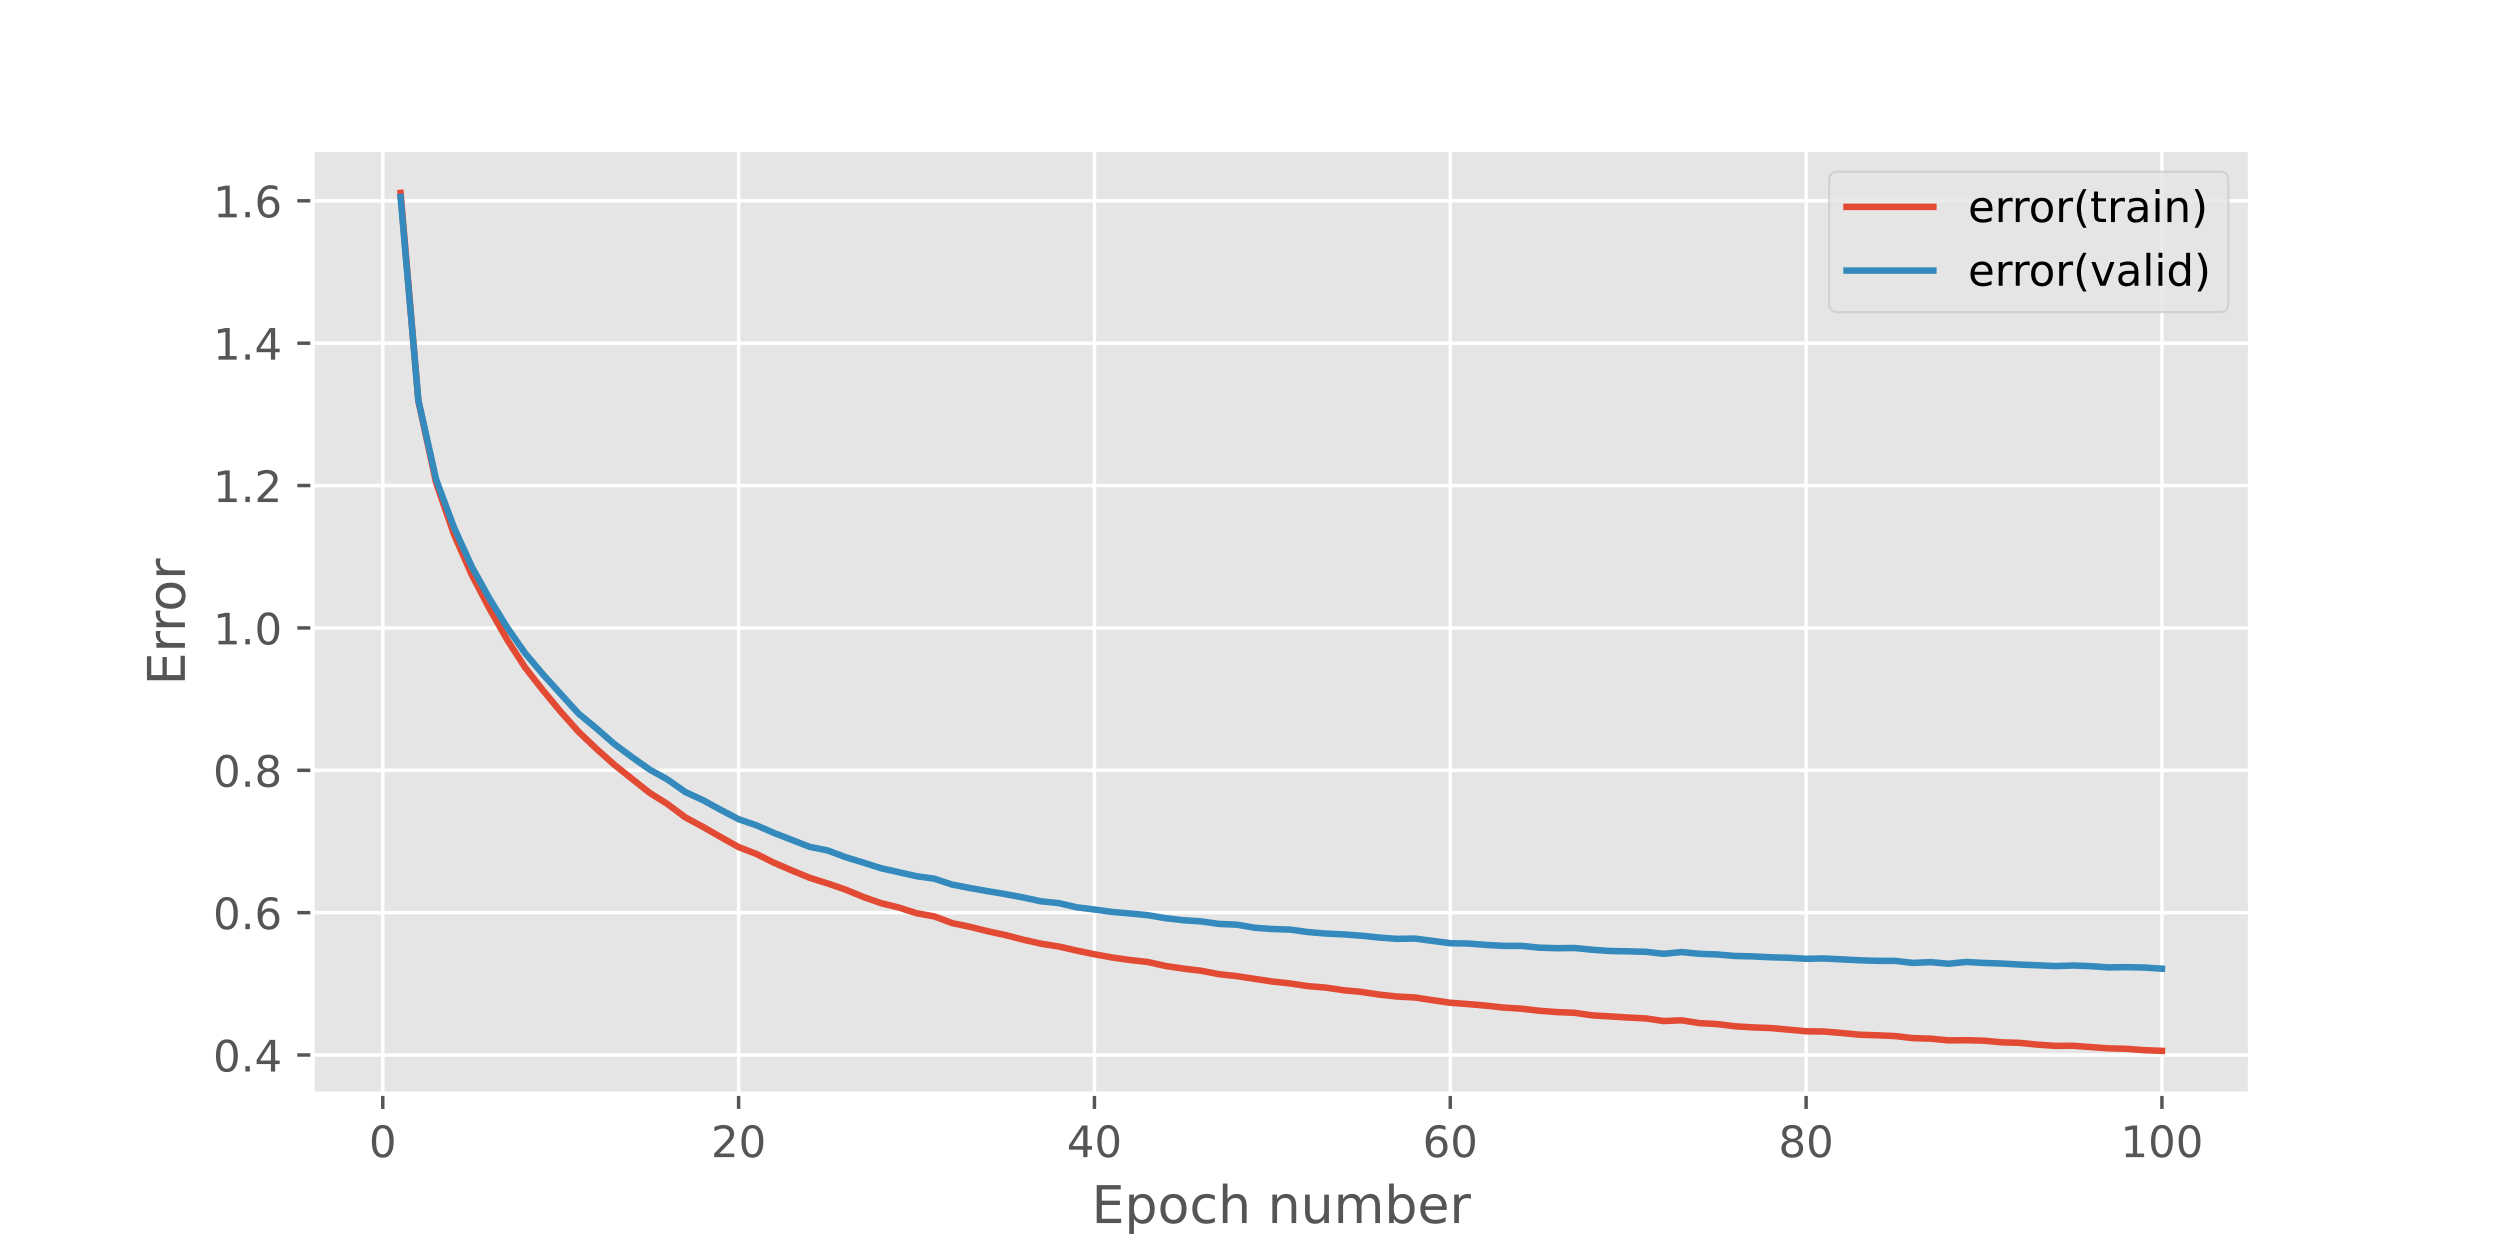
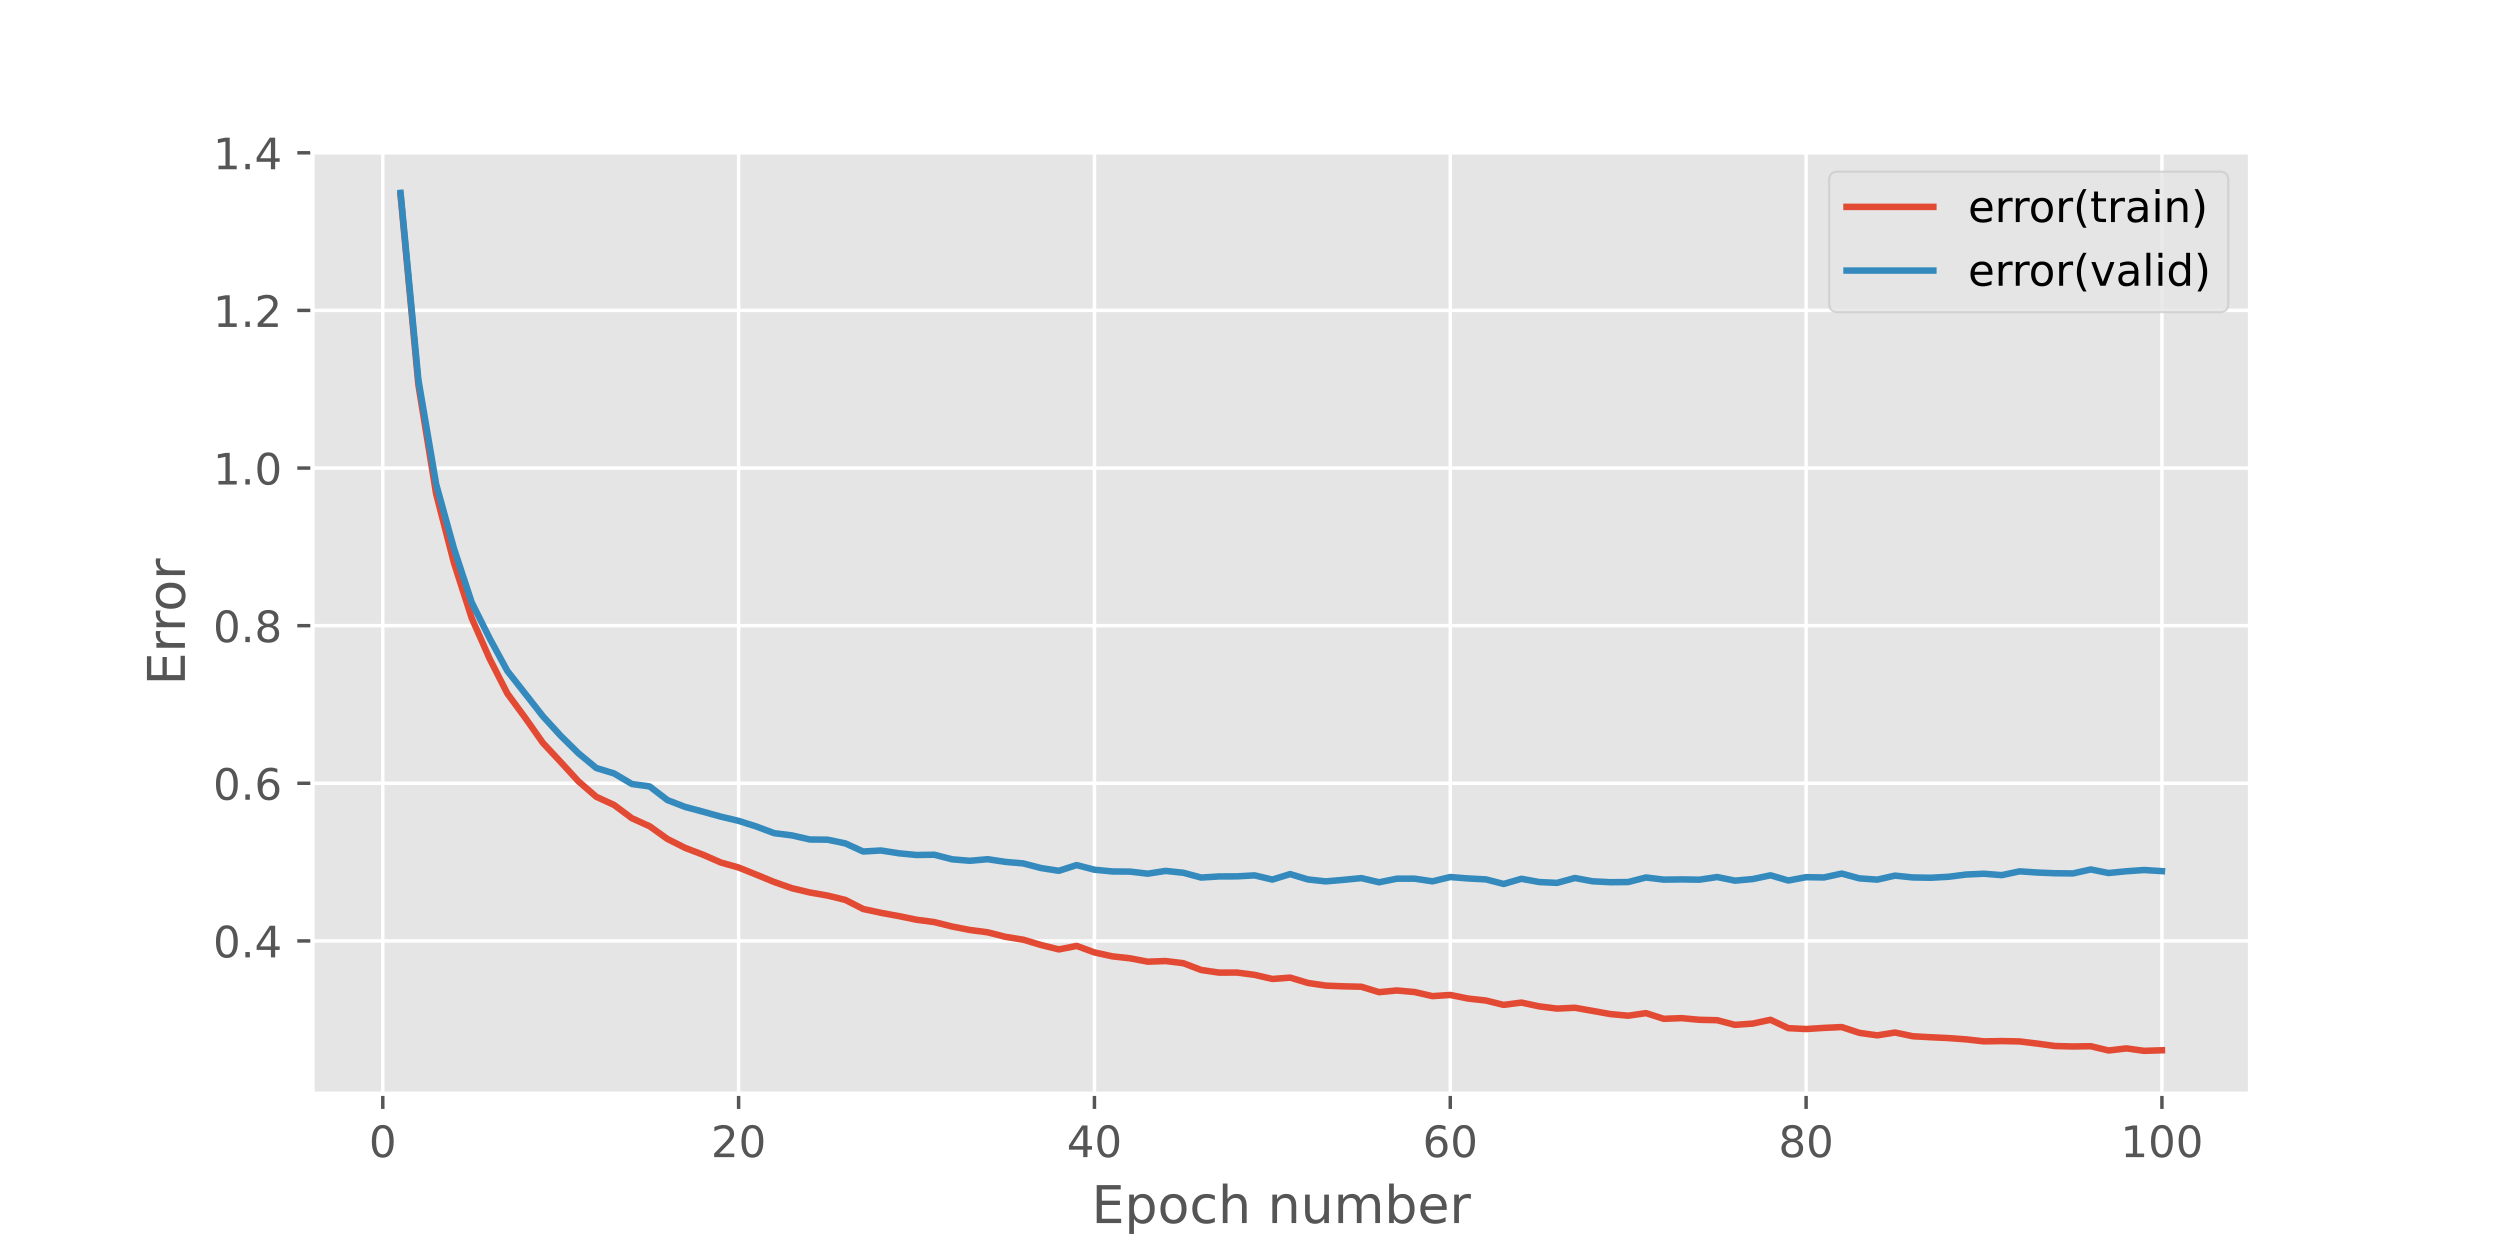
<svg xmlns="http://www.w3.org/2000/svg" xmlns:xlink="http://www.w3.org/1999/xlink" height="288pt" version="1.1" viewBox="0 0 576 288" width="576pt">
  <defs>
    <style type="text/css">*{stroke-linecap:butt;stroke-linejoin:round;}</style>
  </defs>
  <g id="figure_1">
    <g id="patch_1">
      <path d="M 0 288  L 576 288  L 576 0  L 0 0  z " style="fill:#ffffff;" />
    </g>
    <g id="axes_1">
      <g id="patch_2">
        <path d="M 72 252  L 518.4 252  L 518.4 34.56  L 72 34.56  z " style="fill:#e5e5e5;" />
      </g>
      <g id="matplotlib.axis_1">
        <g id="xtick_1">
          <g id="line2d_1">
-             <path clip-path="url(#pb0f9573f96)" d="M 88.192 252  L 88.192 34.56  " style="fill:none;stroke:#ffffff;stroke-linecap:square;stroke-width:0.8;" />
+             <path clip-path="url(#p76bea02205)" d="M 88.192 252  L 88.192 34.56  " style="fill:none;stroke:#ffffff;stroke-linecap:square;stroke-width:0.8;" />
          </g>
          <g id="line2d_2">
            <defs>
-               <path d="M 0 0  L 0 3.5  " id="m573d87b05f" style="stroke:#555555;stroke-width:0.8;" />
-             </defs>
-             <g>
-               <use style="fill:#555555;stroke:#555555;stroke-width:0.8;" x="88.192" xlink:href="#m573d87b05f" y="252" />
+               <path d="M 0 0  L 0 3.5  " id="ma6c4aea43b" style="stroke:#555555;stroke-width:0.8;" />
+             </defs>
+             <g>
+               <use style="fill:#555555;stroke:#555555;stroke-width:0.8;" x="88.192" xlink:href="#ma6c4aea43b" y="252" />
            </g>
          </g>
          <g id="text_1">
            <g style="fill:#555555;" transform="translate(85.01049 266.5984)scale(0.1 -0.1)">
              <defs>
                <path d="M 2034 4250  Q 1547 4250 1301 3770  Q 1056 3291 1056 2328  Q 1056 1369 1301 889  Q 1547 409 2034 409  Q 2525 409 2770 889  Q 3016 1369 3016 2328  Q 3016 3291 2770 3770  Q 2525 4250 2034 4250  z M 2034 4750  Q 2819 4750 3233 4129  Q 3647 3509 3647 2328  Q 3647 1150 3233 529  Q 2819 -91 2034 -91  Q 1250 -91 836 529  Q 422 1150 422 2328  Q 422 3509 836 4129  Q 1250 4750 2034 4750  z " id="DejaVuSans-30" transform="scale(0.015625)" />
              </defs>
              <use xlink:href="#DejaVuSans-30" />
            </g>
          </g>
        </g>
        <g id="xtick_2">
          <g id="line2d_3">
-             <path clip-path="url(#pb0f9573f96)" d="M 170.175 252  L 170.175 34.56  " style="fill:none;stroke:#ffffff;stroke-linecap:square;stroke-width:0.8;" />
+             <path clip-path="url(#p76bea02205)" d="M 170.175 252  L 170.175 34.56  " style="fill:none;stroke:#ffffff;stroke-linecap:square;stroke-width:0.8;" />
          </g>
          <g id="line2d_4">
            <g>
-               <use style="fill:#555555;stroke:#555555;stroke-width:0.8;" x="170.175" xlink:href="#m573d87b05f" y="252" />
+               <use style="fill:#555555;stroke:#555555;stroke-width:0.8;" x="170.175" xlink:href="#ma6c4aea43b" y="252" />
            </g>
          </g>
          <g id="text_2">
            <g style="fill:#555555;" transform="translate(163.8127 266.5984)scale(0.1 -0.1)">
              <defs>
                <path d="M 1228 531  L 3431 531  L 3431 0  L 469 0  L 469 531  Q 828 903 1448 1529  Q 2069 2156 2228 2338  Q 2531 2678 2651 2914  Q 2772 3150 2772 3378  Q 2772 3750 2511 3984  Q 2250 4219 1831 4219  Q 1534 4219 1204 4116  Q 875 4013 500 3803  L 500 4441  Q 881 4594 1212 4672  Q 1544 4750 1819 4750  Q 2544 4750 2975 4387  Q 3406 4025 3406 3419  Q 3406 3131 3298 2873  Q 3191 2616 2906 2266  Q 2828 2175 2409 1742  Q 1991 1309 1228 531  z " id="DejaVuSans-32" transform="scale(0.015625)" />
              </defs>
              <use xlink:href="#DejaVuSans-32" />
              <use x="63.623" xlink:href="#DejaVuSans-30" />
            </g>
          </g>
        </g>
        <g id="xtick_3">
          <g id="line2d_5">
-             <path clip-path="url(#pb0f9573f96)" d="M 252.159 252  L 252.159 34.56  " style="fill:none;stroke:#ffffff;stroke-linecap:square;stroke-width:0.8;" />
+             <path clip-path="url(#p76bea02205)" d="M 252.159 252  L 252.159 34.56  " style="fill:none;stroke:#ffffff;stroke-linecap:square;stroke-width:0.8;" />
          </g>
          <g id="line2d_6">
            <g>
-               <use style="fill:#555555;stroke:#555555;stroke-width:0.8;" x="252.159" xlink:href="#m573d87b05f" y="252" />
+               <use style="fill:#555555;stroke:#555555;stroke-width:0.8;" x="252.159" xlink:href="#ma6c4aea43b" y="252" />
            </g>
          </g>
          <g id="text_3">
            <g style="fill:#555555;" transform="translate(245.7962 266.5984)scale(0.1 -0.1)">
              <defs>
                <path d="M 2419 4116  L 825 1625  L 2419 1625  L 2419 4116  z M 2253 4666  L 3047 4666  L 3047 1625  L 3713 1625  L 3713 1100  L 3047 1100  L 3047 0  L 2419 0  L 2419 1100  L 313 1100  L 313 1709  L 2253 4666  z " id="DejaVuSans-34" transform="scale(0.015625)" />
              </defs>
              <use xlink:href="#DejaVuSans-34" />
              <use x="63.623" xlink:href="#DejaVuSans-30" />
            </g>
          </g>
        </g>
        <g id="xtick_4">
          <g id="line2d_7">
-             <path clip-path="url(#pb0f9573f96)" d="M 334.142 252  L 334.142 34.56  " style="fill:none;stroke:#ffffff;stroke-linecap:square;stroke-width:0.8;" />
+             <path clip-path="url(#p76bea02205)" d="M 334.142 252  L 334.142 34.56  " style="fill:none;stroke:#ffffff;stroke-linecap:square;stroke-width:0.8;" />
          </g>
          <g id="line2d_8">
            <g>
-               <use style="fill:#555555;stroke:#555555;stroke-width:0.8;" x="334.142" xlink:href="#m573d87b05f" y="252" />
+               <use style="fill:#555555;stroke:#555555;stroke-width:0.8;" x="334.142" xlink:href="#ma6c4aea43b" y="252" />
            </g>
          </g>
          <g id="text_4">
            <g style="fill:#555555;" transform="translate(327.7796 266.5984)scale(0.1 -0.1)">
              <defs>
                <path d="M 2113 2584  Q 1688 2584 1439 2293  Q 1191 2003 1191 1497  Q 1191 994 1439 701  Q 1688 409 2113 409  Q 2538 409 2786 701  Q 3034 994 3034 1497  Q 3034 2003 2786 2293  Q 2538 2584 2113 2584  z M 3366 4563  L 3366 3988  Q 3128 4100 2886 4159  Q 2644 4219 2406 4219  Q 1781 4219 1451 3797  Q 1122 3375 1075 2522  Q 1259 2794 1537 2939  Q 1816 3084 2150 3084  Q 2853 3084 3261 2657  Q 3669 2231 3669 1497  Q 3669 778 3244 343  Q 2819 -91 2113 -91  Q 1303 -91 875 529  Q 447 1150 447 2328  Q 447 3434 972 4092  Q 1497 4750 2381 4750  Q 2619 4750 2861 4703  Q 3103 4656 3366 4563  z " id="DejaVuSans-36" transform="scale(0.015625)" />
              </defs>
              <use xlink:href="#DejaVuSans-36" />
              <use x="63.623" xlink:href="#DejaVuSans-30" />
            </g>
          </g>
        </g>
        <g id="xtick_5">
          <g id="line2d_9">
-             <path clip-path="url(#pb0f9573f96)" d="M 416.126 252  L 416.126 34.56  " style="fill:none;stroke:#ffffff;stroke-linecap:square;stroke-width:0.8;" />
+             <path clip-path="url(#p76bea02205)" d="M 416.126 252  L 416.126 34.56  " style="fill:none;stroke:#ffffff;stroke-linecap:square;stroke-width:0.8;" />
          </g>
          <g id="line2d_10">
            <g>
-               <use style="fill:#555555;stroke:#555555;stroke-width:0.8;" x="416.126" xlink:href="#m573d87b05f" y="252" />
+               <use style="fill:#555555;stroke:#555555;stroke-width:0.8;" x="416.126" xlink:href="#ma6c4aea43b" y="252" />
            </g>
          </g>
          <g id="text_5">
            <g style="fill:#555555;" transform="translate(409.7631 266.5984)scale(0.1 -0.1)">
              <defs>
                <path d="M 2034 2216  Q 1584 2216 1326 1975  Q 1069 1734 1069 1313  Q 1069 891 1326 650  Q 1584 409 2034 409  Q 2484 409 2743 651  Q 3003 894 3003 1313  Q 3003 1734 2745 1975  Q 2488 2216 2034 2216  z M 1403 2484  Q 997 2584 770 2862  Q 544 3141 544 3541  Q 544 4100 942 4425  Q 1341 4750 2034 4750  Q 2731 4750 3128 4425  Q 3525 4100 3525 3541  Q 3525 3141 3298 2862  Q 3072 2584 2669 2484  Q 3125 2378 3379 2068  Q 3634 1759 3634 1313  Q 3634 634 3220 271  Q 2806 -91 2034 -91  Q 1263 -91 848 271  Q 434 634 434 1313  Q 434 1759 690 2068  Q 947 2378 1403 2484  z M 1172 3481  Q 1172 3119 1398 2916  Q 1625 2713 2034 2713  Q 2441 2713 2670 2916  Q 2900 3119 2900 3481  Q 2900 3844 2670 4047  Q 2441 4250 2034 4250  Q 1625 4250 1398 4047  Q 1172 3844 1172 3481  z " id="DejaVuSans-38" transform="scale(0.015625)" />
              </defs>
              <use xlink:href="#DejaVuSans-38" />
              <use x="63.623" xlink:href="#DejaVuSans-30" />
            </g>
          </g>
        </g>
        <g id="xtick_6">
          <g id="line2d_11">
-             <path clip-path="url(#pb0f9573f96)" d="M 498.109 252  L 498.109 34.56  " style="fill:none;stroke:#ffffff;stroke-linecap:square;stroke-width:0.8;" />
+             <path clip-path="url(#p76bea02205)" d="M 498.109 252  L 498.109 34.56  " style="fill:none;stroke:#ffffff;stroke-linecap:square;stroke-width:0.8;" />
          </g>
          <g id="line2d_12">
            <g>
-               <use style="fill:#555555;stroke:#555555;stroke-width:0.8;" x="498.109" xlink:href="#m573d87b05f" y="252" />
+               <use style="fill:#555555;stroke:#555555;stroke-width:0.8;" x="498.109" xlink:href="#ma6c4aea43b" y="252" />
            </g>
          </g>
          <g id="text_6">
            <g style="fill:#555555;" transform="translate(488.5653 266.5984)scale(0.1 -0.1)">
              <defs>
                <path d="M 794 531  L 1825 531  L 1825 4091  L 703 3866  L 703 4441  L 1819 4666  L 2450 4666  L 2450 531  L 3481 531  L 3481 0  L 794 0  L 794 531  z " id="DejaVuSans-31" transform="scale(0.015625)" />
              </defs>
              <use xlink:href="#DejaVuSans-31" />
              <use x="63.623" xlink:href="#DejaVuSans-30" />
              <use x="127.246" xlink:href="#DejaVuSans-30" />
            </g>
          </g>
        </g>
        <g id="text_7">
          <g style="fill:#555555;" transform="translate(251.5031 281.7962)scale(0.12 -0.12)">
            <defs>
              <path d="M 628 4666  L 3578 4666  L 3578 4134  L 1259 4134  L 1259 2753  L 3481 2753  L 3481 2222  L 1259 2222  L 1259 531  L 3634 531  L 3634 0  L 628 0  L 628 4666  z " id="DejaVuSans-45" transform="scale(0.015625)" />
              <path d="M 1159 525  L 1159 -1331  L 581 -1331  L 581 3500  L 1159 3500  L 1159 2969  Q 1341 3281 1617 3432  Q 1894 3584 2278 3584  Q 2916 3584 3314 3078  Q 3713 2572 3713 1747  Q 3713 922 3314 415  Q 2916 -91 2278 -91  Q 1894 -91 1617 61  Q 1341 213 1159 525  z M 3116 1747  Q 3116 2381 2855 2742  Q 2594 3103 2138 3103  Q 1681 3103 1420 2742  Q 1159 2381 1159 1747  Q 1159 1113 1420 752  Q 1681 391 2138 391  Q 2594 391 2855 752  Q 3116 1113 3116 1747  z " id="DejaVuSans-70" transform="scale(0.015625)" />
              <path d="M 1959 3097  Q 1497 3097 1228 2736  Q 959 2375 959 1747  Q 959 1119 1226 758  Q 1494 397 1959 397  Q 2419 397 2687 759  Q 2956 1122 2956 1747  Q 2956 2369 2687 2733  Q 2419 3097 1959 3097  z M 1959 3584  Q 2709 3584 3137 3096  Q 3566 2609 3566 1747  Q 3566 888 3137 398  Q 2709 -91 1959 -91  Q 1206 -91 779 398  Q 353 888 353 1747  Q 353 2609 779 3096  Q 1206 3584 1959 3584  z " id="DejaVuSans-6f" transform="scale(0.015625)" />
              <path d="M 3122 3366  L 3122 2828  Q 2878 2963 2633 3030  Q 2388 3097 2138 3097  Q 1578 3097 1268 2742  Q 959 2388 959 1747  Q 959 1106 1268 751  Q 1578 397 2138 397  Q 2388 397 2633 464  Q 2878 531 3122 666  L 3122 134  Q 2881 22 2623 -34  Q 2366 -91 2075 -91  Q 1284 -91 818 406  Q 353 903 353 1747  Q 353 2603 823 3093  Q 1294 3584 2113 3584  Q 2378 3584 2631 3529  Q 2884 3475 3122 3366  z " id="DejaVuSans-63" transform="scale(0.015625)" />
              <path d="M 3513 2113  L 3513 0  L 2938 0  L 2938 2094  Q 2938 2591 2744 2837  Q 2550 3084 2163 3084  Q 1697 3084 1428 2787  Q 1159 2491 1159 1978  L 1159 0  L 581 0  L 581 4863  L 1159 4863  L 1159 2956  Q 1366 3272 1645 3428  Q 1925 3584 2291 3584  Q 2894 3584 3203 3211  Q 3513 2838 3513 2113  z " id="DejaVuSans-68" transform="scale(0.015625)" />
              <path id="DejaVuSans-20" transform="scale(0.015625)" />
              <path d="M 3513 2113  L 3513 0  L 2938 0  L 2938 2094  Q 2938 2591 2744 2837  Q 2550 3084 2163 3084  Q 1697 3084 1428 2787  Q 1159 2491 1159 1978  L 1159 0  L 581 0  L 581 3500  L 1159 3500  L 1159 2956  Q 1366 3272 1645 3428  Q 1925 3584 2291 3584  Q 2894 3584 3203 3211  Q 3513 2838 3513 2113  z " id="DejaVuSans-6e" transform="scale(0.015625)" />
              <path d="M 544 1381  L 544 3500  L 1119 3500  L 1119 1403  Q 1119 906 1312 657  Q 1506 409 1894 409  Q 2359 409 2629 706  Q 2900 1003 2900 1516  L 2900 3500  L 3475 3500  L 3475 0  L 2900 0  L 2900 538  Q 2691 219 2414 64  Q 2138 -91 1772 -91  Q 1169 -91 856 284  Q 544 659 544 1381  z M 1991 3584  L 1991 3584  z " id="DejaVuSans-75" transform="scale(0.015625)" />
              <path d="M 3328 2828  Q 3544 3216 3844 3400  Q 4144 3584 4550 3584  Q 5097 3584 5394 3201  Q 5691 2819 5691 2113  L 5691 0  L 5113 0  L 5113 2094  Q 5113 2597 4934 2840  Q 4756 3084 4391 3084  Q 3944 3084 3684 2787  Q 3425 2491 3425 1978  L 3425 0  L 2847 0  L 2847 2094  Q 2847 2600 2669 2842  Q 2491 3084 2119 3084  Q 1678 3084 1418 2786  Q 1159 2488 1159 1978  L 1159 0  L 581 0  L 581 3500  L 1159 3500  L 1159 2956  Q 1356 3278 1631 3431  Q 1906 3584 2284 3584  Q 2666 3584 2933 3390  Q 3200 3197 3328 2828  z " id="DejaVuSans-6d" transform="scale(0.015625)" />
              <path d="M 3116 1747  Q 3116 2381 2855 2742  Q 2594 3103 2138 3103  Q 1681 3103 1420 2742  Q 1159 2381 1159 1747  Q 1159 1113 1420 752  Q 1681 391 2138 391  Q 2594 391 2855 752  Q 3116 1113 3116 1747  z M 1159 2969  Q 1341 3281 1617 3432  Q 1894 3584 2278 3584  Q 2916 3584 3314 3078  Q 3713 2572 3713 1747  Q 3713 922 3314 415  Q 2916 -91 2278 -91  Q 1894 -91 1617 61  Q 1341 213 1159 525  L 1159 0  L 581 0  L 581 4863  L 1159 4863  L 1159 2969  z " id="DejaVuSans-62" transform="scale(0.015625)" />
              <path d="M 3597 1894  L 3597 1613  L 953 1613  Q 991 1019 1311 708  Q 1631 397 2203 397  Q 2534 397 2845 478  Q 3156 559 3463 722  L 3463 178  Q 3153 47 2828 -22  Q 2503 -91 2169 -91  Q 1331 -91 842 396  Q 353 884 353 1716  Q 353 2575 817 3079  Q 1281 3584 2069 3584  Q 2775 3584 3186 3129  Q 3597 2675 3597 1894  z M 3022 2063  Q 3016 2534 2758 2815  Q 2500 3097 2075 3097  Q 1594 3097 1305 2825  Q 1016 2553 972 2059  L 3022 2063  z " id="DejaVuSans-65" transform="scale(0.015625)" />
              <path d="M 2631 2963  Q 2534 3019 2420 3045  Q 2306 3072 2169 3072  Q 1681 3072 1420 2755  Q 1159 2438 1159 1844  L 1159 0  L 581 0  L 581 3500  L 1159 3500  L 1159 2956  Q 1341 3275 1631 3429  Q 1922 3584 2338 3584  Q 2397 3584 2469 3576  Q 2541 3569 2628 3553  L 2631 2963  z " id="DejaVuSans-72" transform="scale(0.015625)" />
            </defs>
            <use xlink:href="#DejaVuSans-45" />
            <use x="63.184" xlink:href="#DejaVuSans-70" />
            <use x="126.66" xlink:href="#DejaVuSans-6f" />
            <use x="187.842" xlink:href="#DejaVuSans-63" />
            <use x="242.822" xlink:href="#DejaVuSans-68" />
            <use x="306.201" xlink:href="#DejaVuSans-20" />
            <use x="337.988" xlink:href="#DejaVuSans-6e" />
            <use x="401.367" xlink:href="#DejaVuSans-75" />
            <use x="464.746" xlink:href="#DejaVuSans-6d" />
            <use x="562.158" xlink:href="#DejaVuSans-62" />
            <use x="625.635" xlink:href="#DejaVuSans-65" />
            <use x="687.158" xlink:href="#DejaVuSans-72" />
          </g>
        </g>
      </g>
      <g id="matplotlib.axis_2">
        <g id="ytick_1">
          <g id="line2d_13">
-             <path clip-path="url(#pb0f9573f96)" d="M 72 243.079  L 518.4 243.079  " style="fill:none;stroke:#ffffff;stroke-linecap:square;stroke-width:0.8;" />
+             <path clip-path="url(#p76bea02205)" d="M 72 216.786  L 518.4 216.786  " style="fill:none;stroke:#ffffff;stroke-linecap:square;stroke-width:0.8;" />
          </g>
          <g id="line2d_14">
            <defs>
-               <path d="M 0 0  L -3.5 0  " id="m683bef86c3" style="stroke:#555555;stroke-width:0.8;" />
-             </defs>
-             <g>
-               <use style="fill:#555555;stroke:#555555;stroke-width:0.8;" x="72" xlink:href="#m683bef86c3" y="243.079" />
+               <path d="M 0 0  L -3.5 0  " id="maf9301c8d6" style="stroke:#555555;stroke-width:0.8;" />
+             </defs>
+             <g>
+               <use style="fill:#555555;stroke:#555555;stroke-width:0.8;" x="72" xlink:href="#maf9301c8d6" y="216.786" />
            </g>
          </g>
          <g id="text_8">
-             <g style="fill:#555555;" transform="translate(49.09687 246.8787)scale(0.1 -0.1)">
+             <g style="fill:#555555;" transform="translate(49.09687 220.5852)scale(0.1 -0.1)">
              <defs>
                <path d="M 684 794  L 1344 794  L 1344 0  L 684 0  L 684 794  z " id="DejaVuSans-2e" transform="scale(0.015625)" />
              </defs>
              <use xlink:href="#DejaVuSans-30" />
              <use x="63.623" xlink:href="#DejaVuSans-2e" />
              <use x="95.41" xlink:href="#DejaVuSans-34" />
            </g>
          </g>
        </g>
        <g id="ytick_2">
          <g id="line2d_15">
-             <path clip-path="url(#pb0f9573f96)" d="M 72 210.278  L 518.4 210.278  " style="fill:none;stroke:#ffffff;stroke-linecap:square;stroke-width:0.8;" />
+             <path clip-path="url(#p76bea02205)" d="M 72 180.469  L 518.4 180.469  " style="fill:none;stroke:#ffffff;stroke-linecap:square;stroke-width:0.8;" />
          </g>
          <g id="line2d_16">
            <g>
-               <use style="fill:#555555;stroke:#555555;stroke-width:0.8;" x="72" xlink:href="#m683bef86c3" y="210.278" />
+               <use style="fill:#555555;stroke:#555555;stroke-width:0.8;" x="72" xlink:href="#maf9301c8d6" y="180.469" />
            </g>
          </g>
          <g id="text_9">
-             <g style="fill:#555555;" transform="translate(49.09687 214.0773)scale(0.1 -0.1)">
+             <g style="fill:#555555;" transform="translate(49.09687 184.2687)scale(0.1 -0.1)">
              <use xlink:href="#DejaVuSans-30" />
              <use x="63.623" xlink:href="#DejaVuSans-2e" />
              <use x="95.41" xlink:href="#DejaVuSans-36" />
            </g>
          </g>
        </g>
        <g id="ytick_3">
          <g id="line2d_17">
-             <path clip-path="url(#pb0f9573f96)" d="M 72 177.477  L 518.4 177.477  " style="fill:none;stroke:#ffffff;stroke-linecap:square;stroke-width:0.8;" />
+             <path clip-path="url(#p76bea02205)" d="M 72 144.153  L 518.4 144.153  " style="fill:none;stroke:#ffffff;stroke-linecap:square;stroke-width:0.8;" />
          </g>
          <g id="line2d_18">
            <g>
-               <use style="fill:#555555;stroke:#555555;stroke-width:0.8;" x="72" xlink:href="#m683bef86c3" y="177.477" />
+               <use style="fill:#555555;stroke:#555555;stroke-width:0.8;" x="72" xlink:href="#maf9301c8d6" y="144.153" />
            </g>
          </g>
          <g id="text_10">
-             <g style="fill:#555555;" transform="translate(49.09687 181.2759)scale(0.1 -0.1)">
+             <g style="fill:#555555;" transform="translate(49.09687 147.9522)scale(0.1 -0.1)">
              <use xlink:href="#DejaVuSans-30" />
              <use x="63.623" xlink:href="#DejaVuSans-2e" />
              <use x="95.41" xlink:href="#DejaVuSans-38" />
            </g>
          </g>
        </g>
        <g id="ytick_4">
          <g id="line2d_19">
-             <path clip-path="url(#pb0f9573f96)" d="M 72 144.675  L 518.4 144.675  " style="fill:none;stroke:#ffffff;stroke-linecap:square;stroke-width:0.8;" />
+             <path clip-path="url(#p76bea02205)" d="M 72 107.836  L 518.4 107.836  " style="fill:none;stroke:#ffffff;stroke-linecap:square;stroke-width:0.8;" />
          </g>
          <g id="line2d_20">
            <g>
-               <use style="fill:#555555;stroke:#555555;stroke-width:0.8;" x="72" xlink:href="#m683bef86c3" y="144.675" />
+               <use style="fill:#555555;stroke:#555555;stroke-width:0.8;" x="72" xlink:href="#maf9301c8d6" y="107.836" />
            </g>
          </g>
          <g id="text_11">
-             <g style="fill:#555555;" transform="translate(49.09687 148.4745)scale(0.1 -0.1)">
+             <g style="fill:#555555;" transform="translate(49.09687 111.6357)scale(0.1 -0.1)">
              <use xlink:href="#DejaVuSans-31" />
              <use x="63.623" xlink:href="#DejaVuSans-2e" />
              <use x="95.41" xlink:href="#DejaVuSans-30" />
            </g>
          </g>
        </g>
        <g id="ytick_5">
          <g id="line2d_21">
-             <path clip-path="url(#pb0f9573f96)" d="M 72 111.874  L 518.4 111.874  " style="fill:none;stroke:#ffffff;stroke-linecap:square;stroke-width:0.8;" />
+             <path clip-path="url(#p76bea02205)" d="M 72 71.52  L 518.4 71.52  " style="fill:none;stroke:#ffffff;stroke-linecap:square;stroke-width:0.8;" />
          </g>
          <g id="line2d_22">
            <g>
-               <use style="fill:#555555;stroke:#555555;stroke-width:0.8;" x="72" xlink:href="#m683bef86c3" y="111.874" />
+               <use style="fill:#555555;stroke:#555555;stroke-width:0.8;" x="72" xlink:href="#maf9301c8d6" y="71.52" />
            </g>
          </g>
          <g id="text_12">
-             <g style="fill:#555555;" transform="translate(49.09687 115.6731)scale(0.1 -0.1)">
+             <g style="fill:#555555;" transform="translate(49.09687 75.31914)scale(0.1 -0.1)">
              <use xlink:href="#DejaVuSans-31" />
              <use x="63.623" xlink:href="#DejaVuSans-2e" />
              <use x="95.41" xlink:href="#DejaVuSans-32" />
            </g>
          </g>
        </g>
        <g id="ytick_6">
          <g id="line2d_23">
-             <path clip-path="url(#pb0f9573f96)" d="M 72 79.072  L 518.4 79.072  " style="fill:none;stroke:#ffffff;stroke-linecap:square;stroke-width:0.8;" />
+             <path clip-path="url(#p76bea02205)" d="M 72 35.203  L 518.4 35.203  " style="fill:none;stroke:#ffffff;stroke-linecap:square;stroke-width:0.8;" />
          </g>
          <g id="line2d_24">
            <g>
-               <use style="fill:#555555;stroke:#555555;stroke-width:0.8;" x="72" xlink:href="#m683bef86c3" y="79.072" />
+               <use style="fill:#555555;stroke:#555555;stroke-width:0.8;" x="72" xlink:href="#maf9301c8d6" y="35.203" />
            </g>
          </g>
          <g id="text_13">
-             <g style="fill:#555555;" transform="translate(49.09687 82.87164)scale(0.1 -0.1)">
+             <g style="fill:#555555;" transform="translate(49.09687 39.00263)scale(0.1 -0.1)">
              <use xlink:href="#DejaVuSans-31" />
              <use x="63.623" xlink:href="#DejaVuSans-2e" />
              <use x="95.41" xlink:href="#DejaVuSans-34" />
            </g>
          </g>
        </g>
-         <g id="ytick_7">
-           <g id="line2d_25">
-             <path clip-path="url(#pb0f9573f96)" d="M 72 46.271  L 518.4 46.271  " style="fill:none;stroke:#ffffff;stroke-linecap:square;stroke-width:0.8;" />
-           </g>
-           <g id="line2d_26">
-             <g>
-               <use style="fill:#555555;stroke:#555555;stroke-width:0.8;" x="72" xlink:href="#m683bef86c3" y="46.271" />
-             </g>
-           </g>
-           <g id="text_14">
-             <g style="fill:#555555;" transform="translate(49.09687 50.07024)scale(0.1 -0.1)">
-               <use xlink:href="#DejaVuSans-31" />
-               <use x="63.623" xlink:href="#DejaVuSans-2e" />
-               <use x="95.41" xlink:href="#DejaVuSans-36" />
-             </g>
-           </g>
-         </g>
-         <g id="text_15">
+         <g id="text_14">
          <g style="fill:#555555;" transform="translate(42.60125 157.9022)rotate(-90)scale(0.12 -0.12)">
            <use xlink:href="#DejaVuSans-45" />
            <use x="63.184" xlink:href="#DejaVuSans-72" />
            <use x="102.547" xlink:href="#DejaVuSans-72" />
            <use x="141.41" xlink:href="#DejaVuSans-6f" />
            <use x="202.592" xlink:href="#DejaVuSans-72" />
          </g>
        </g>
      </g>
-       <g id="line2d_27">
-         <path clip-path="url(#pb0f9573f96)" d="M 92.291 44.444  L 96.39 92.343  L 100.489 111.273  L 104.588 123.109  L 108.688 132.424  L 112.787 140.249  L 116.886 147.443  L 120.985 153.802  L 125.084 159.033  L 129.183 163.986  L 133.283 168.586  L 137.382 172.496  L 141.481 176.148  L 145.58 179.424  L 149.679 182.677  L 153.779 185.249  L 157.878 188.308  L 161.977 190.524  L 166.076 192.873  L 170.175 195.171  L 174.274 196.754  L 178.374 198.804  L 182.473 200.565  L 186.572 202.261  L 190.671 203.549  L 194.77 204.948  L 198.869 206.645  L 202.969 208.089  L 207.068 209.089  L 211.167 210.41  L 215.266 211.146  L 219.365 212.679  L 223.464 213.54  L 227.564 214.558  L 231.663 215.444  L 235.762 216.506  L 239.861 217.432  L 243.96 218.079  L 248.06 219.014  L 252.159 219.867  L 256.258 220.606  L 260.357 221.193  L 264.456 221.649  L 268.555 222.56  L 272.655 223.17  L 276.754 223.666  L 280.853 224.445  L 284.952 224.905  L 289.051 225.526  L 293.15 226.15  L 297.25 226.585  L 301.349 227.207  L 305.448 227.535  L 309.547 228.151  L 313.646 228.535  L 317.745 229.155  L 321.845 229.601  L 325.944 229.812  L 330.043 230.436  L 334.142 231.036  L 338.241 231.342  L 342.34 231.696  L 346.44 232.142  L 350.539 232.399  L 354.638 232.875  L 358.737 233.184  L 362.836 233.356  L 366.936 233.95  L 371.035 234.18  L 375.134 234.439  L 379.233 234.649  L 383.332 235.251  L 387.431 235.078  L 391.531 235.726  L 395.63 235.941  L 399.729 236.456  L 403.828 236.708  L 407.927 236.864  L 412.026 237.227  L 416.126 237.611  L 420.225 237.663  L 424.324 237.995  L 428.423 238.399  L 432.522 238.531  L 436.621 238.709  L 440.721 239.186  L 444.82 239.306  L 448.919 239.703  L 453.018 239.67  L 457.117 239.769  L 461.217 240.155  L 465.316 240.27  L 469.415 240.681  L 473.514 240.968  L 477.613 240.946  L 481.712 241.237  L 485.812 241.54  L 489.911 241.644  L 494.01 241.958  L 498.109 242.116  " style="fill:none;stroke:#e24a33;stroke-linecap:square;stroke-width:1.5;" />
-       </g>
-       <g id="line2d_28">
-         <path clip-path="url(#pb0f9573f96)" d="M 92.291 45.399  L 96.39 92.23  L 100.489 110.489  L 104.588 121.497  L 108.688 130.534  L 112.787 137.932  L 116.886 144.617  L 120.985 150.488  L 125.084 155.36  L 129.183 159.883  L 133.283 164.401  L 137.382 167.787  L 141.481 171.379  L 145.58 174.415  L 149.679 177.311  L 153.779 179.587  L 157.878 182.471  L 161.977 184.363  L 166.076 186.606  L 170.175 188.748  L 174.274 190.154  L 178.374 191.94  L 182.473 193.527  L 186.572 195.125  L 190.671 195.936  L 194.77 197.478  L 198.869 198.733  L 202.969 200.035  L 207.068 200.952  L 211.167 201.882  L 215.266 202.453  L 219.365 203.81  L 223.464 204.598  L 227.564 205.333  L 231.663 206.019  L 235.762 206.784  L 239.861 207.665  L 243.96 208.082  L 248.06 209.038  L 252.159 209.557  L 256.258 210.113  L 260.357 210.468  L 264.456 210.862  L 268.555 211.552  L 272.655 212.029  L 276.754 212.289  L 280.853 212.871  L 284.952 213.04  L 289.051 213.745  L 293.15 214.047  L 297.25 214.174  L 301.349 214.744  L 305.448 215.089  L 309.547 215.283  L 313.646 215.586  L 317.745 216.012  L 321.845 216.313  L 325.944 216.244  L 330.043 216.773  L 334.142 217.324  L 338.241 217.387  L 342.34 217.705  L 346.44 217.926  L 350.539 217.924  L 354.638 218.339  L 358.737 218.467  L 362.836 218.42  L 366.936 218.829  L 371.035 219.109  L 375.134 219.186  L 379.233 219.299  L 383.332 219.752  L 387.431 219.352  L 391.531 219.753  L 395.63 219.908  L 399.729 220.252  L 403.828 220.352  L 407.927 220.558  L 412.026 220.665  L 416.126 220.905  L 420.225 220.828  L 424.324 221.038  L 428.423 221.253  L 432.522 221.378  L 436.621 221.386  L 440.721 221.852  L 444.82 221.68  L 448.919 222.046  L 453.018 221.634  L 457.117 221.866  L 461.217 222.001  L 465.316 222.235  L 469.415 222.395  L 473.514 222.588  L 477.613 222.456  L 481.712 222.603  L 485.812 222.893  L 489.911 222.828  L 494.01 222.92  L 498.109 223.186  " style="fill:none;stroke:#348abd;stroke-linecap:square;stroke-width:1.5;" />
+       <g id="line2d_25">
+         <path clip-path="url(#p76bea02205)" d="M 92.291 44.958  L 96.39 88.618  L 100.489 113.804  L 104.588 129.677  L 108.688 142.423  L 112.787 151.72  L 116.886 159.773  L 120.985 165.348  L 125.084 171.167  L 129.183 175.562  L 133.283 180.032  L 137.382 183.58  L 141.481 185.462  L 145.58 188.521  L 149.679 190.372  L 153.779 193.305  L 157.878 195.365  L 161.977 196.931  L 166.076 198.724  L 170.175 199.878  L 174.274 201.526  L 178.374 203.215  L 182.473 204.651  L 186.572 205.625  L 190.671 206.345  L 194.77 207.339  L 198.869 209.43  L 202.969 210.313  L 207.068 211.065  L 211.167 211.913  L 215.266 212.451  L 219.365 213.473  L 223.464 214.269  L 227.564 214.808  L 231.663 215.846  L 235.762 216.506  L 239.861 217.733  L 243.96 218.749  L 248.06 217.936  L 252.159 219.442  L 256.258 220.337  L 260.357 220.799  L 264.456 221.572  L 268.555 221.423  L 272.655 221.926  L 276.754 223.485  L 280.853 224.09  L 284.952 224.076  L 289.051 224.608  L 293.15 225.553  L 297.25 225.241  L 301.349 226.472  L 305.448 227.082  L 309.547 227.25  L 313.646 227.343  L 317.745 228.596  L 321.845 228.204  L 325.944 228.571  L 330.043 229.509  L 334.142 229.237  L 338.241 230.066  L 342.34 230.52  L 346.44 231.527  L 350.539 230.993  L 354.638 231.867  L 358.737 232.38  L 362.836 232.184  L 366.936 232.909  L 371.035 233.643  L 375.134 234.018  L 379.233 233.424  L 383.332 234.736  L 387.431 234.579  L 391.531 234.96  L 395.63 235.055  L 399.729 236.127  L 403.828 235.835  L 407.927 234.959  L 412.026 236.887  L 416.126 237.091  L 420.225 236.829  L 424.324 236.633  L 428.423 237.973  L 432.522 238.543  L 436.621 237.894  L 440.721 238.755  L 444.82 238.978  L 448.919 239.171  L 453.018 239.472  L 457.117 239.934  L 461.217 239.862  L 465.316 239.946  L 469.415 240.444  L 473.514 241.003  L 477.613 241.105  L 481.712 241.047  L 485.812 242.034  L 489.911 241.552  L 494.01 242.116  L 498.109 241.984  " style="fill:none;stroke:#e24a33;stroke-linecap:square;stroke-width:1.5;" />
+       </g>
+       <g id="line2d_26">
+         <path clip-path="url(#p76bea02205)" d="M 92.291 44.444  L 96.39 87.446  L 100.489 111.532  L 104.588 126.354  L 108.688 138.798  L 112.787 147.021  L 116.886 154.571  L 120.985 159.79  L 125.084 165.032  L 129.183 169.521  L 133.283 173.56  L 137.382 176.956  L 141.481 178.203  L 145.58 180.634  L 149.679 181.196  L 153.779 184.343  L 157.878 185.925  L 161.977 187.014  L 166.076 188.155  L 170.175 189.129  L 174.274 190.43  L 178.374 191.964  L 182.473 192.479  L 186.572 193.417  L 190.671 193.466  L 194.77 194.317  L 198.869 196.188  L 202.969 195.953  L 207.068 196.597  L 211.167 196.992  L 215.266 196.93  L 219.365 197.987  L 223.464 198.326  L 227.564 197.963  L 231.663 198.58  L 235.762 198.932  L 239.861 199.999  L 243.96 200.635  L 248.06 199.316  L 252.159 200.384  L 256.258 200.78  L 260.357 200.82  L 264.456 201.293  L 268.555 200.659  L 272.655 201.087  L 276.754 202.19  L 280.853 201.933  L 284.952 201.914  L 289.051 201.687  L 293.15 202.655  L 297.25 201.389  L 301.349 202.624  L 305.448 203.072  L 309.547 202.72  L 313.646 202.317  L 317.745 203.278  L 321.845 202.449  L 325.944 202.45  L 330.043 203.059  L 334.142 202.067  L 338.241 202.394  L 342.34 202.61  L 346.44 203.662  L 350.539 202.474  L 354.638 203.222  L 358.737 203.416  L 362.836 202.294  L 366.936 203.051  L 371.035 203.262  L 375.134 203.219  L 379.233 202.169  L 383.332 202.669  L 387.431 202.615  L 391.531 202.683  L 395.63 202.069  L 399.729 202.901  L 403.828 202.538  L 407.927 201.669  L 412.026 202.872  L 416.126 202.102  L 420.225 202.165  L 424.324 201.27  L 428.423 202.381  L 432.522 202.664  L 436.621 201.741  L 440.721 202.166  L 444.82 202.231  L 448.919 202.012  L 453.018 201.49  L 457.117 201.308  L 461.217 201.631  L 465.316 200.757  L 469.415 201.029  L 473.514 201.197  L 477.613 201.236  L 481.712 200.321  L 485.812 201.143  L 489.911 200.739  L 494.01 200.453  L 498.109 200.711  " style="fill:none;stroke:#348abd;stroke-linecap:square;stroke-width:1.5;" />
      </g>
      <g id="patch_3">
        <path d="M 72 252  L 72 34.56  " style="fill:none;stroke:#ffffff;stroke-linecap:square;stroke-linejoin:miter;" />
      </g>
      <g id="patch_4">
        <path d="M 518.4 252  L 518.4 34.56  " style="fill:none;stroke:#ffffff;stroke-linecap:square;stroke-linejoin:miter;" />
      </g>
      <g id="patch_5">
        <path d="M 72 252  L 518.4 252  " style="fill:none;stroke:#ffffff;stroke-linecap:square;stroke-linejoin:miter;" />
      </g>
      <g id="patch_6">
        <path d="M 72 34.56  L 518.4 34.56  " style="fill:none;stroke:#ffffff;stroke-linecap:square;stroke-linejoin:miter;" />
      </g>
      <g id="legend_1">
        <g id="patch_7">
          <path d="M 423.441 71.916  L 511.4 71.916  Q 513.4 71.916 513.4 69.916  L 513.4 41.56  Q 513.4 39.56 511.4 39.56  L 423.441 39.56  Q 421.441 39.56 421.441 41.56  L 421.441 69.916  Q 421.441 71.916 423.441 71.916  z " style="fill:#e5e5e5;opacity:0.8;stroke:#cccccc;stroke-linejoin:miter;stroke-width:0.5;" />
        </g>
-         <g id="line2d_29">
+         <g id="line2d_27">
          <path d="M 425.441 47.658  L 445.441 47.658  " style="fill:none;stroke:#e24a33;stroke-linecap:square;stroke-width:1.5;" />
        </g>
-         <g id="line2d_30" />
-         <g id="text_16">
+         <g id="line2d_28" />
+         <g id="text_15">
          <g transform="translate(453.4406 51.15844)scale(0.1 -0.1)">
            <defs>
              <path d="M 1984 4856  Q 1566 4138 1362 3434  Q 1159 2731 1159 2009  Q 1159 1288 1364 580  Q 1569 -128 1984 -844  L 1484 -844  Q 1016 -109 783 600  Q 550 1309 550 2009  Q 550 2706 781 3412  Q 1013 4119 1484 4856  L 1984 4856  z " id="DejaVuSans-28" transform="scale(0.015625)" />
              <path d="M 1172 4494  L 1172 3500  L 2356 3500  L 2356 3053  L 1172 3053  L 1172 1153  Q 1172 725 1289 603  Q 1406 481 1766 481  L 2356 481  L 2356 0  L 1766 0  Q 1100 0 847 248  Q 594 497 594 1153  L 594 3053  L 172 3053  L 172 3500  L 594 3500  L 594 4494  L 1172 4494  z " id="DejaVuSans-74" transform="scale(0.015625)" />
              <path d="M 2194 1759  Q 1497 1759 1228 1600  Q 959 1441 959 1056  Q 959 750 1161 570  Q 1363 391 1709 391  Q 2188 391 2477 730  Q 2766 1069 2766 1631  L 2766 1759  L 2194 1759  z M 3341 1997  L 3341 0  L 2766 0  L 2766 531  Q 2569 213 2275 61  Q 1981 -91 1556 -91  Q 1019 -91 701 211  Q 384 513 384 1019  Q 384 1609 779 1909  Q 1175 2209 1959 2209  L 2766 2209  L 2766 2266  Q 2766 2663 2505 2880  Q 2244 3097 1772 3097  Q 1472 3097 1187 3025  Q 903 2953 641 2809  L 641 3341  Q 956 3463 1253 3523  Q 1550 3584 1831 3584  Q 2591 3584 2966 3190  Q 3341 2797 3341 1997  z " id="DejaVuSans-61" transform="scale(0.015625)" />
              <path d="M 603 3500  L 1178 3500  L 1178 0  L 603 0  L 603 3500  z M 603 4863  L 1178 4863  L 1178 4134  L 603 4134  L 603 4863  z " id="DejaVuSans-69" transform="scale(0.015625)" />
              <path d="M 513 4856  L 1013 4856  Q 1481 4119 1714 3412  Q 1947 2706 1947 2009  Q 1947 1309 1714 600  Q 1481 -109 1013 -844  L 513 -844  Q 928 -128 1133 580  Q 1338 1288 1338 2009  Q 1338 2731 1133 3434  Q 928 4138 513 4856  z " id="DejaVuSans-29" transform="scale(0.015625)" />
            </defs>
            <use xlink:href="#DejaVuSans-65" />
            <use x="61.523" xlink:href="#DejaVuSans-72" />
            <use x="100.887" xlink:href="#DejaVuSans-72" />
            <use x="139.75" xlink:href="#DejaVuSans-6f" />
            <use x="200.932" xlink:href="#DejaVuSans-72" />
            <use x="242.045" xlink:href="#DejaVuSans-28" />
            <use x="281.059" xlink:href="#DejaVuSans-74" />
            <use x="320.268" xlink:href="#DejaVuSans-72" />
            <use x="361.381" xlink:href="#DejaVuSans-61" />
            <use x="422.66" xlink:href="#DejaVuSans-69" />
            <use x="450.443" xlink:href="#DejaVuSans-6e" />
            <use x="513.822" xlink:href="#DejaVuSans-29" />
          </g>
        </g>
-         <g id="line2d_31">
+         <g id="line2d_29">
          <path d="M 425.441 62.337  L 445.441 62.337  " style="fill:none;stroke:#348abd;stroke-linecap:square;stroke-width:1.5;" />
        </g>
-         <g id="line2d_32" />
-         <g id="text_17">
+         <g id="line2d_30" />
+         <g id="text_16">
          <g transform="translate(453.4406 65.83656)scale(0.1 -0.1)">
            <defs>
              <path d="M 191 3500  L 800 3500  L 1894 563  L 2988 3500  L 3597 3500  L 2284 0  L 1503 0  L 191 3500  z " id="DejaVuSans-76" transform="scale(0.015625)" />
              <path d="M 603 4863  L 1178 4863  L 1178 0  L 603 0  L 603 4863  z " id="DejaVuSans-6c" transform="scale(0.015625)" />
              <path d="M 2906 2969  L 2906 4863  L 3481 4863  L 3481 0  L 2906 0  L 2906 525  Q 2725 213 2448 61  Q 2172 -91 1784 -91  Q 1150 -91 751 415  Q 353 922 353 1747  Q 353 2572 751 3078  Q 1150 3584 1784 3584  Q 2172 3584 2448 3432  Q 2725 3281 2906 2969  z M 947 1747  Q 947 1113 1208 752  Q 1469 391 1925 391  Q 2381 391 2643 752  Q 2906 1113 2906 1747  Q 2906 2381 2643 2742  Q 2381 3103 1925 3103  Q 1469 3103 1208 2742  Q 947 2381 947 1747  z " id="DejaVuSans-64" transform="scale(0.015625)" />
            </defs>
            <use xlink:href="#DejaVuSans-65" />
            <use x="61.523" xlink:href="#DejaVuSans-72" />
            <use x="100.887" xlink:href="#DejaVuSans-72" />
            <use x="139.75" xlink:href="#DejaVuSans-6f" />
            <use x="200.932" xlink:href="#DejaVuSans-72" />
            <use x="242.045" xlink:href="#DejaVuSans-28" />
            <use x="281.059" xlink:href="#DejaVuSans-76" />
            <use x="340.238" xlink:href="#DejaVuSans-61" />
            <use x="401.518" xlink:href="#DejaVuSans-6c" />
            <use x="429.301" xlink:href="#DejaVuSans-69" />
            <use x="457.084" xlink:href="#DejaVuSans-64" />
            <use x="520.561" xlink:href="#DejaVuSans-29" />
          </g>
        </g>
      </g>
    </g>
  </g>
  <defs>
-     <clipPath id="pb0f9573f96">
+     <clipPath id="p76bea02205">
      <rect height="217.44" width="446.4" x="72" y="34.56" />
    </clipPath>
  </defs>
</svg>
